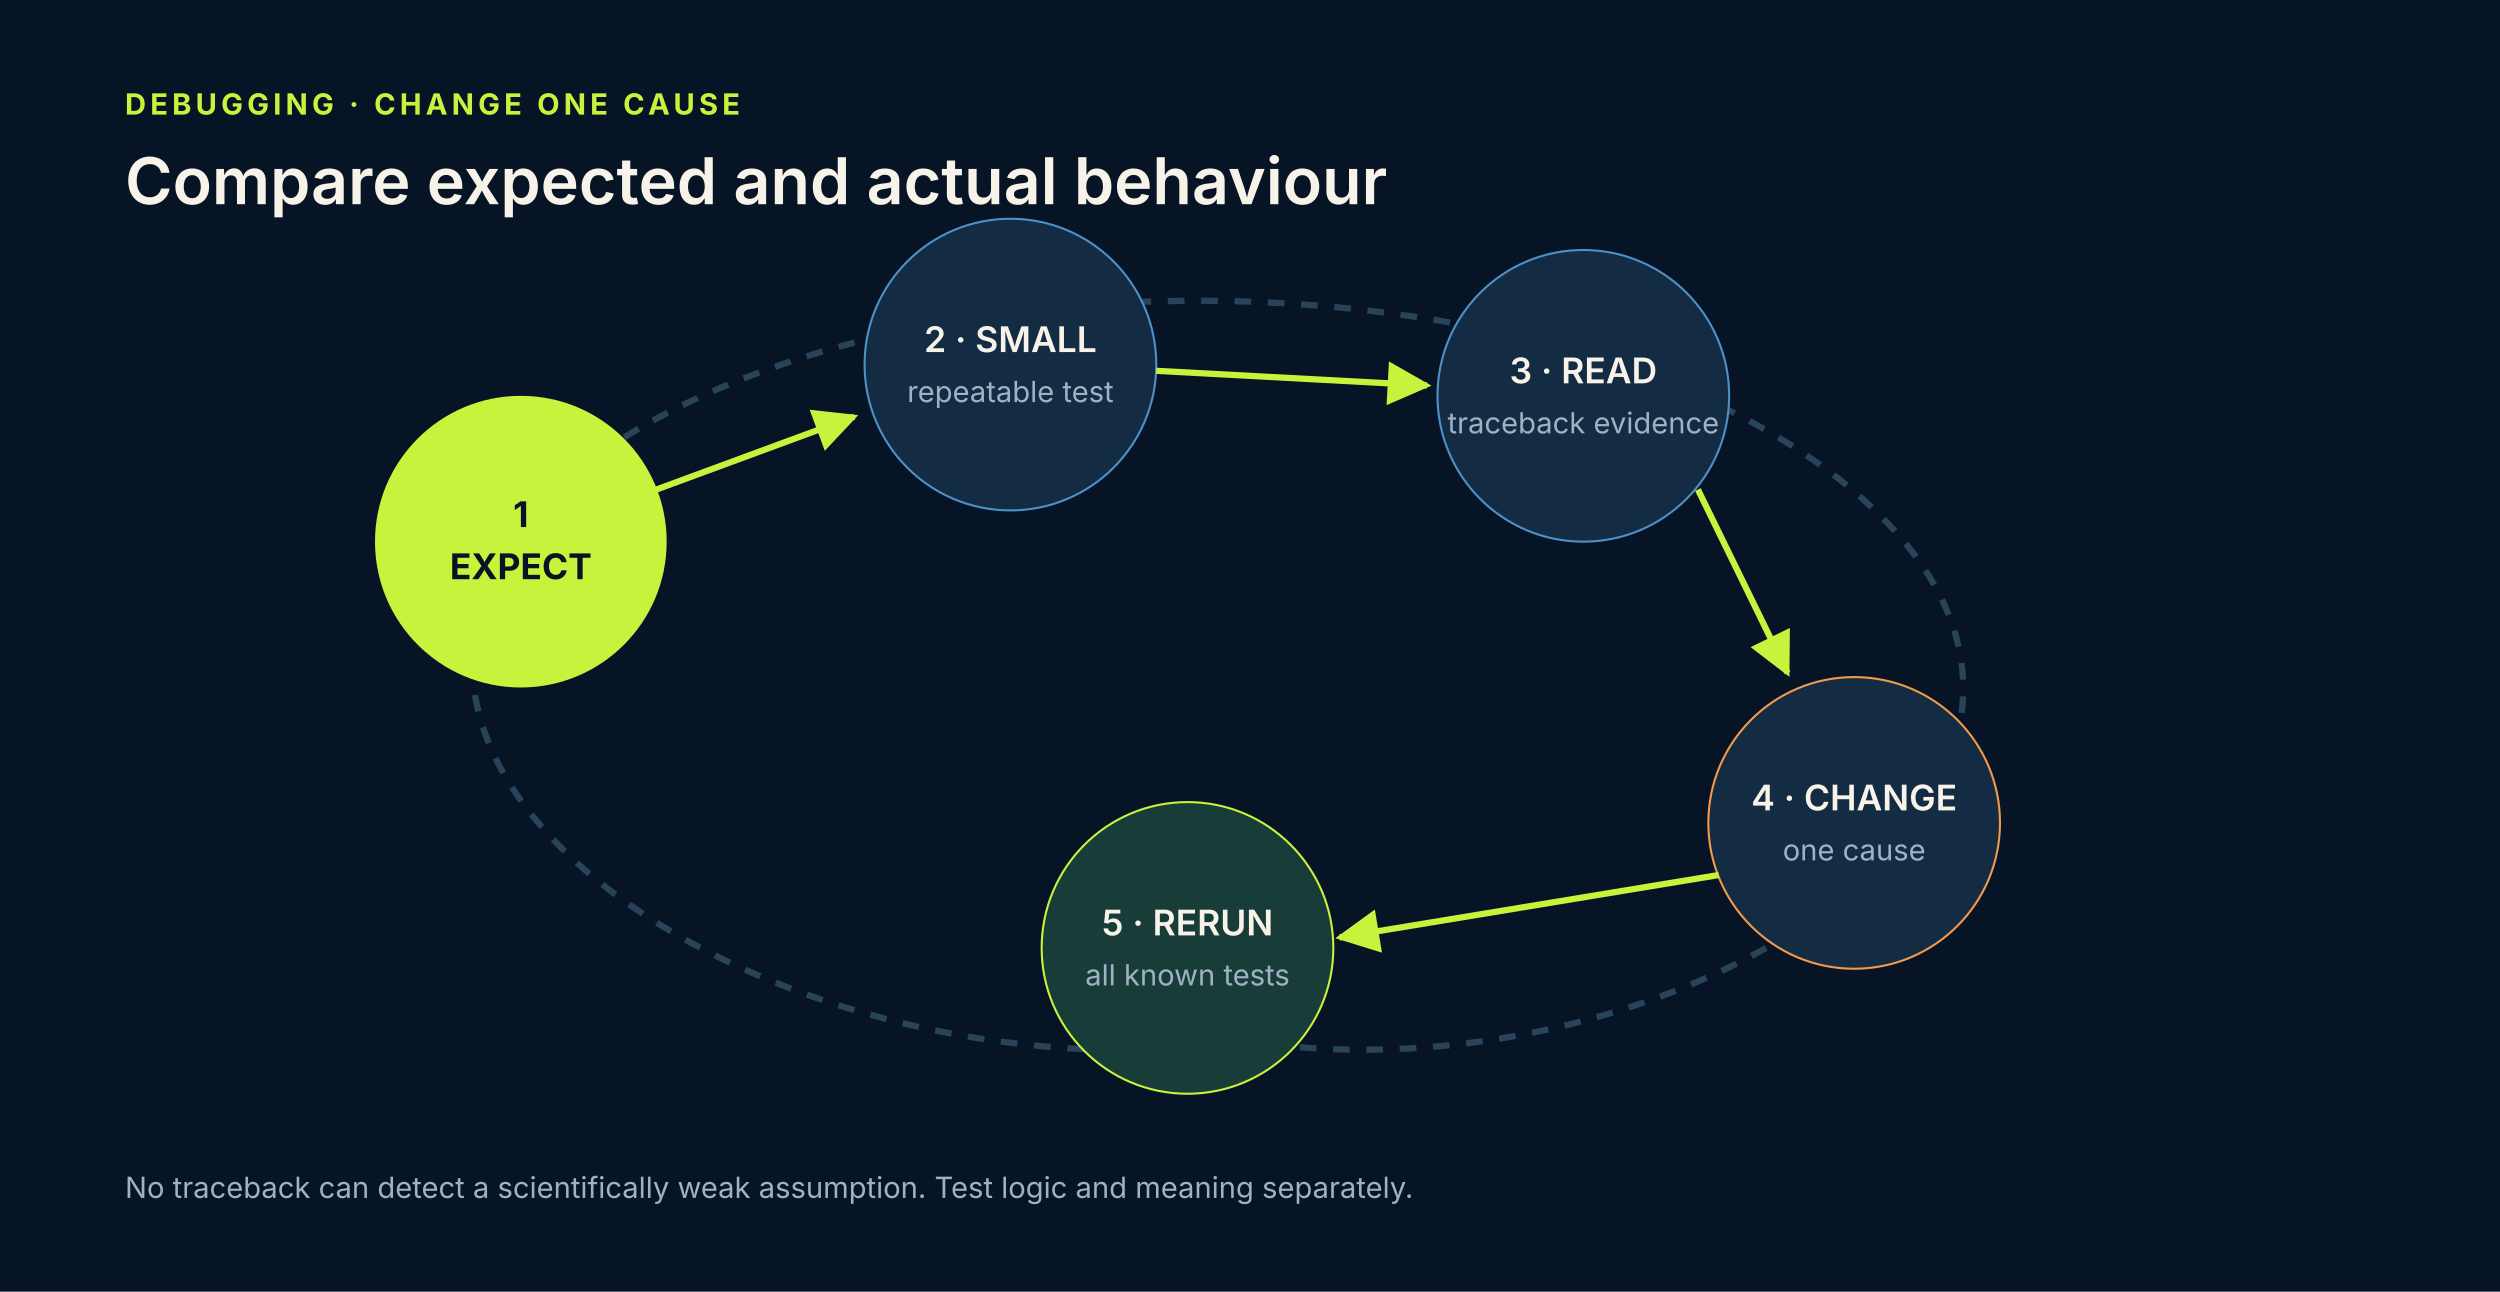
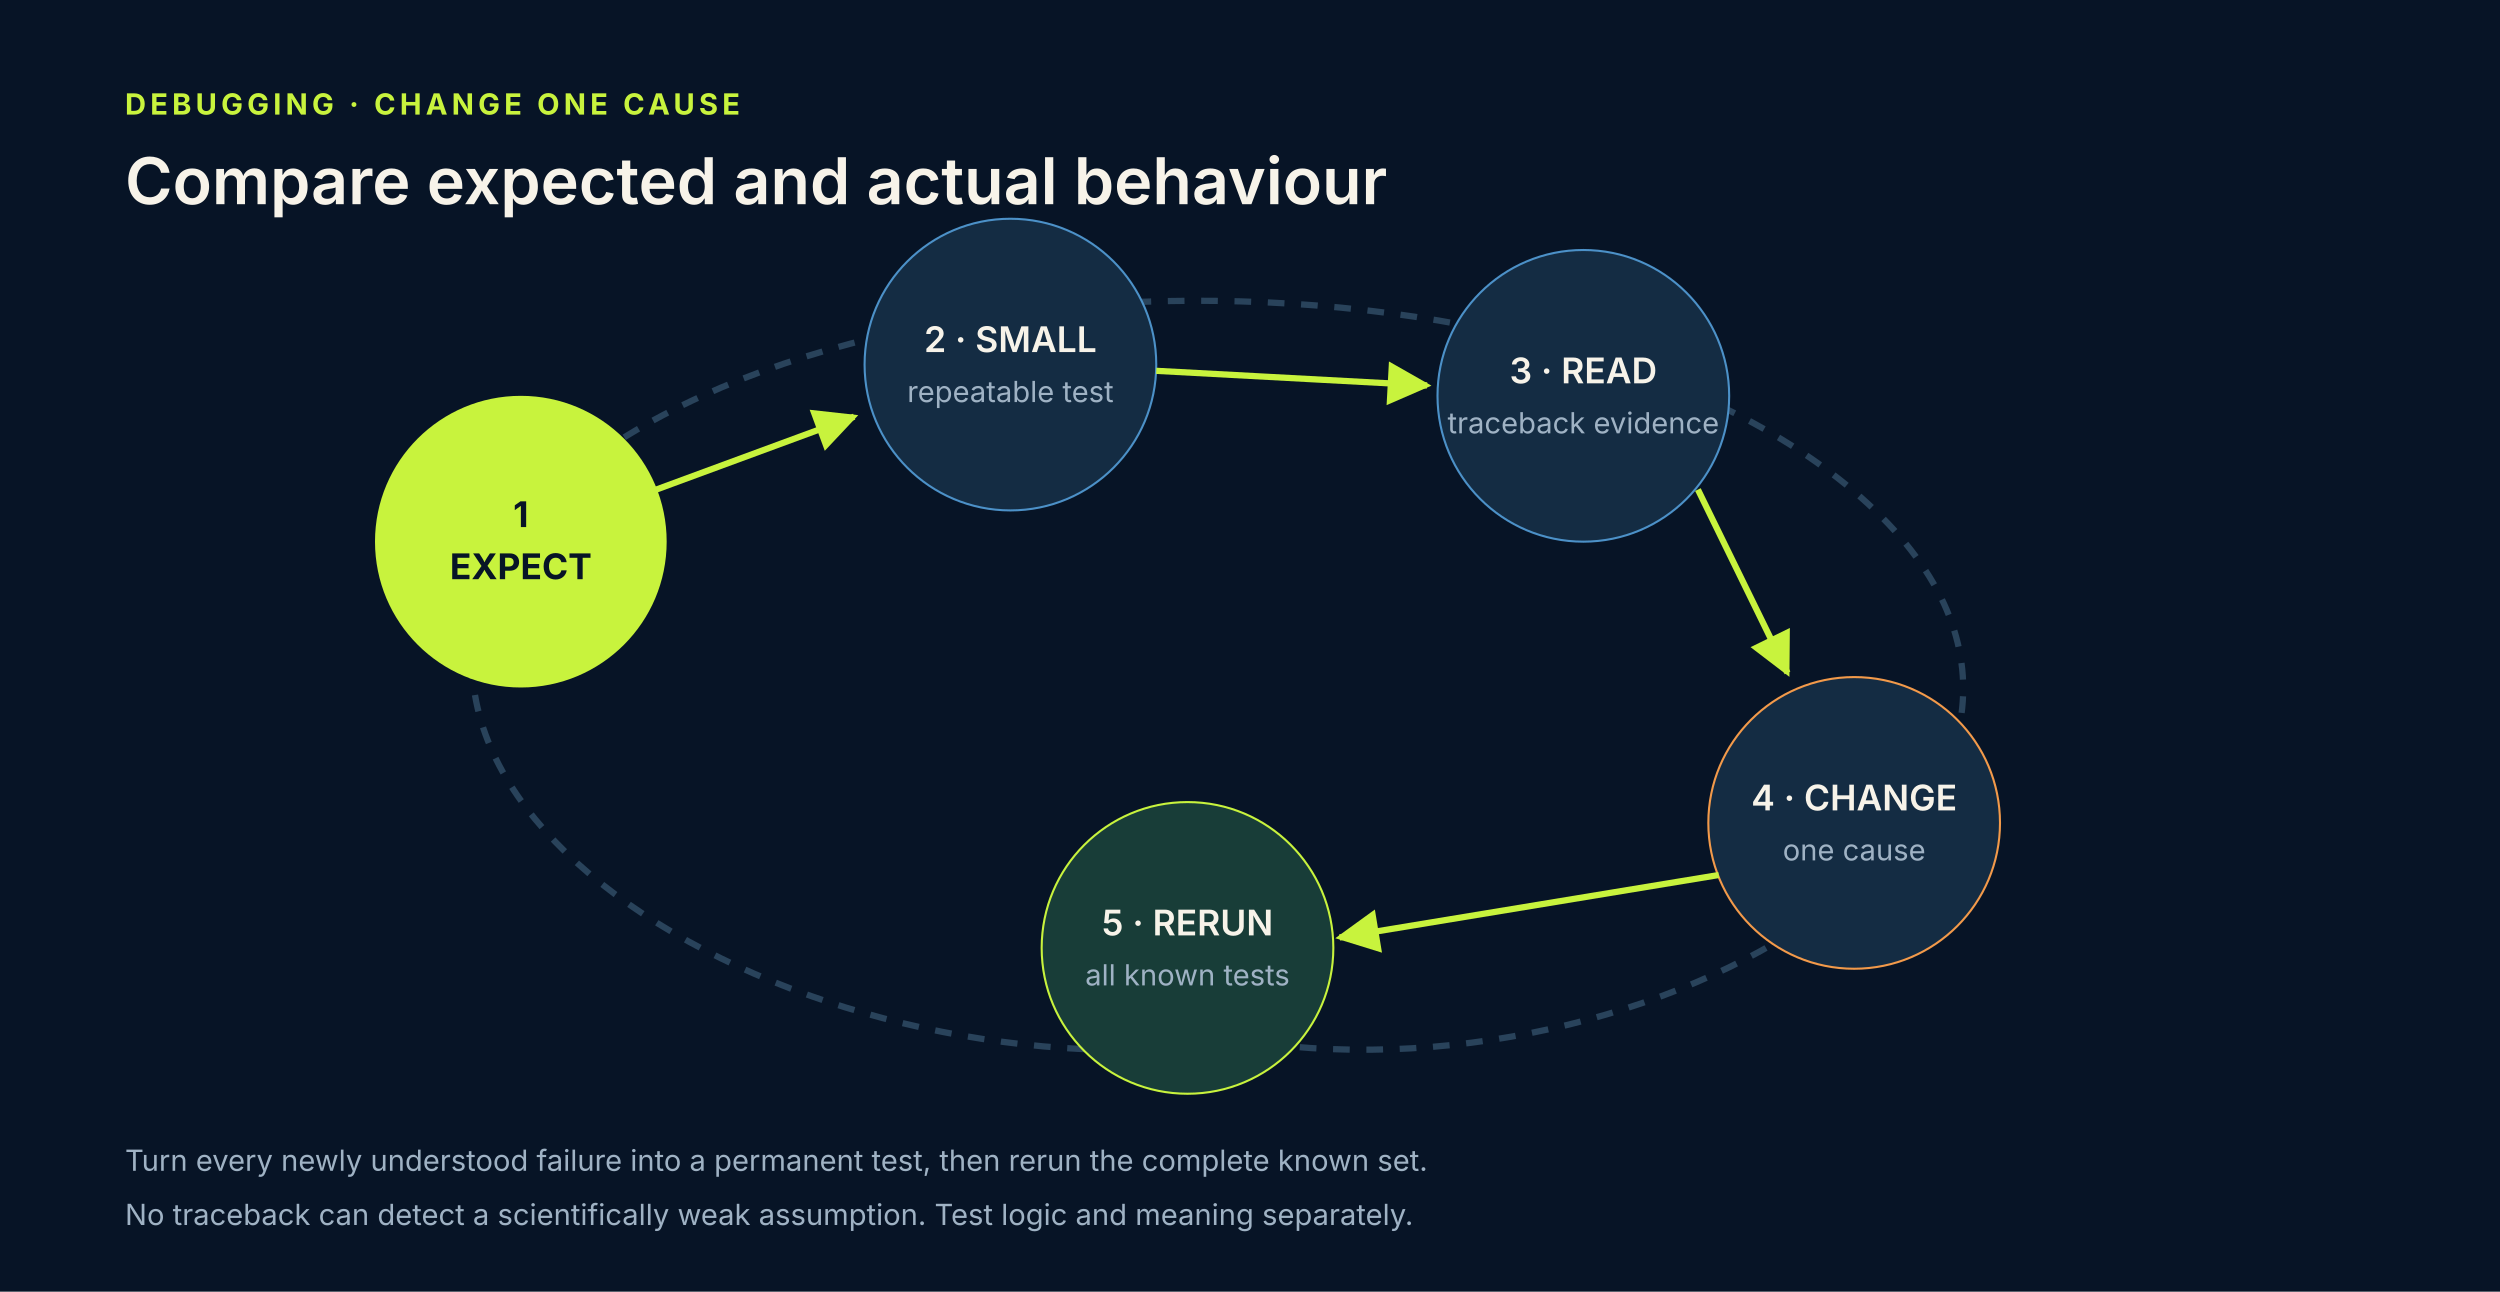
<svg xmlns="http://www.w3.org/2000/svg" viewBox="0 0 1200 620" role="img" aria-labelledby="title desc">
  <defs>
    <marker id="a" viewBox="0 0 10 10" refX="9" refY="5" markerWidth="7" markerHeight="7" orient="auto">
      <path d="M0 0 10 5 0 10z" fill="#c8f33d" />
    </marker>
    <style>.h{fill:#f7f3e9;font:600 31px Inter,Arial}.k{fill:#c8f33d;font:700 14px Inter,Arial;letter-spacing:2px}.t{fill:#f7f3e9;font:600 17px Inter,Arial}.s{fill:#9fb2c4;font:400 14px Inter,Arial}.num{fill:#071426;font:700 17px Inter,Arial}</style>
  </defs>
  <rect width="1200" height="620" fill="#071426" />
  <text x="60" y="55" class="k">DEBUGGING · CHANGE ONE CAUSE</text>
  <text x="60" y="98" class="h">Compare expected and actual behaviour</text>
  <path d="M250 250 C380 110 760 110 900 245 C1040 380 805 530 600 500 C390 530 150 390 250 250" fill="none" stroke="#29435b" stroke-width="3" stroke-dasharray="8 8" />
  <g>
    <circle cx="250" cy="260" r="70" fill="#c8f33d" />
    <text x="250" y="253" text-anchor="middle" class="num">1</text>
    <text x="250" y="278" text-anchor="middle" class="num">EXPECT</text>
    <circle cx="485" cy="175" r="70" fill="#142c43" stroke="#4c91c8" />
    <text x="485" y="169" text-anchor="middle" class="t">2 · SMALL</text>
    <text x="485" y="193" text-anchor="middle" class="s">repeatable test</text>
    <circle cx="760" cy="190" r="70" fill="#142c43" stroke="#4c91c8" />
    <text x="760" y="184" text-anchor="middle" class="t">3 · READ</text>
    <text x="760" y="208" text-anchor="middle" class="s">traceback evidence</text>
    <circle cx="890" cy="395" r="70" fill="#142c43" stroke="#f39a4a" />
    <text x="890" y="389" text-anchor="middle" class="t">4 · CHANGE</text>
    <text x="890" y="413" text-anchor="middle" class="s">one cause</text>
    <circle cx="570" cy="455" r="70" fill="#183d38" stroke="#c8f33d" />
    <text x="570" y="449" text-anchor="middle" class="t">5 · RERUN</text>
    <text x="570" y="473" text-anchor="middle" class="s">all known tests</text>
  </g>
  <line x1="315" y1="235" x2="410" y2="200" stroke="#c8f33d" stroke-width="3" marker-end="url(#a)" />
  <line x1="555" y1="178" x2="685" y2="185" stroke="#c8f33d" stroke-width="3" marker-end="url(#a)" />
  <line x1="815" y1="235" x2="858" y2="323" stroke="#c8f33d" stroke-width="3" marker-end="url(#a)" />
  <line x1="825" y1="420" x2="643" y2="450" stroke="#c8f33d" stroke-width="3" marker-end="url(#a)" />
-   <text x="60" y="575" class="s">No traceback can detect a scientifically weak assumption. Test logic and meaning separately.</text>
+   <text x="60" y="562" class="s">Turn every newly understood failure into a permanent test, then rerun the complete known set.</text>
+   <text x="60" y="588" class="s">No traceback can detect a scientifically weak assumption. Test logic and meaning separately.</text>
</svg>
